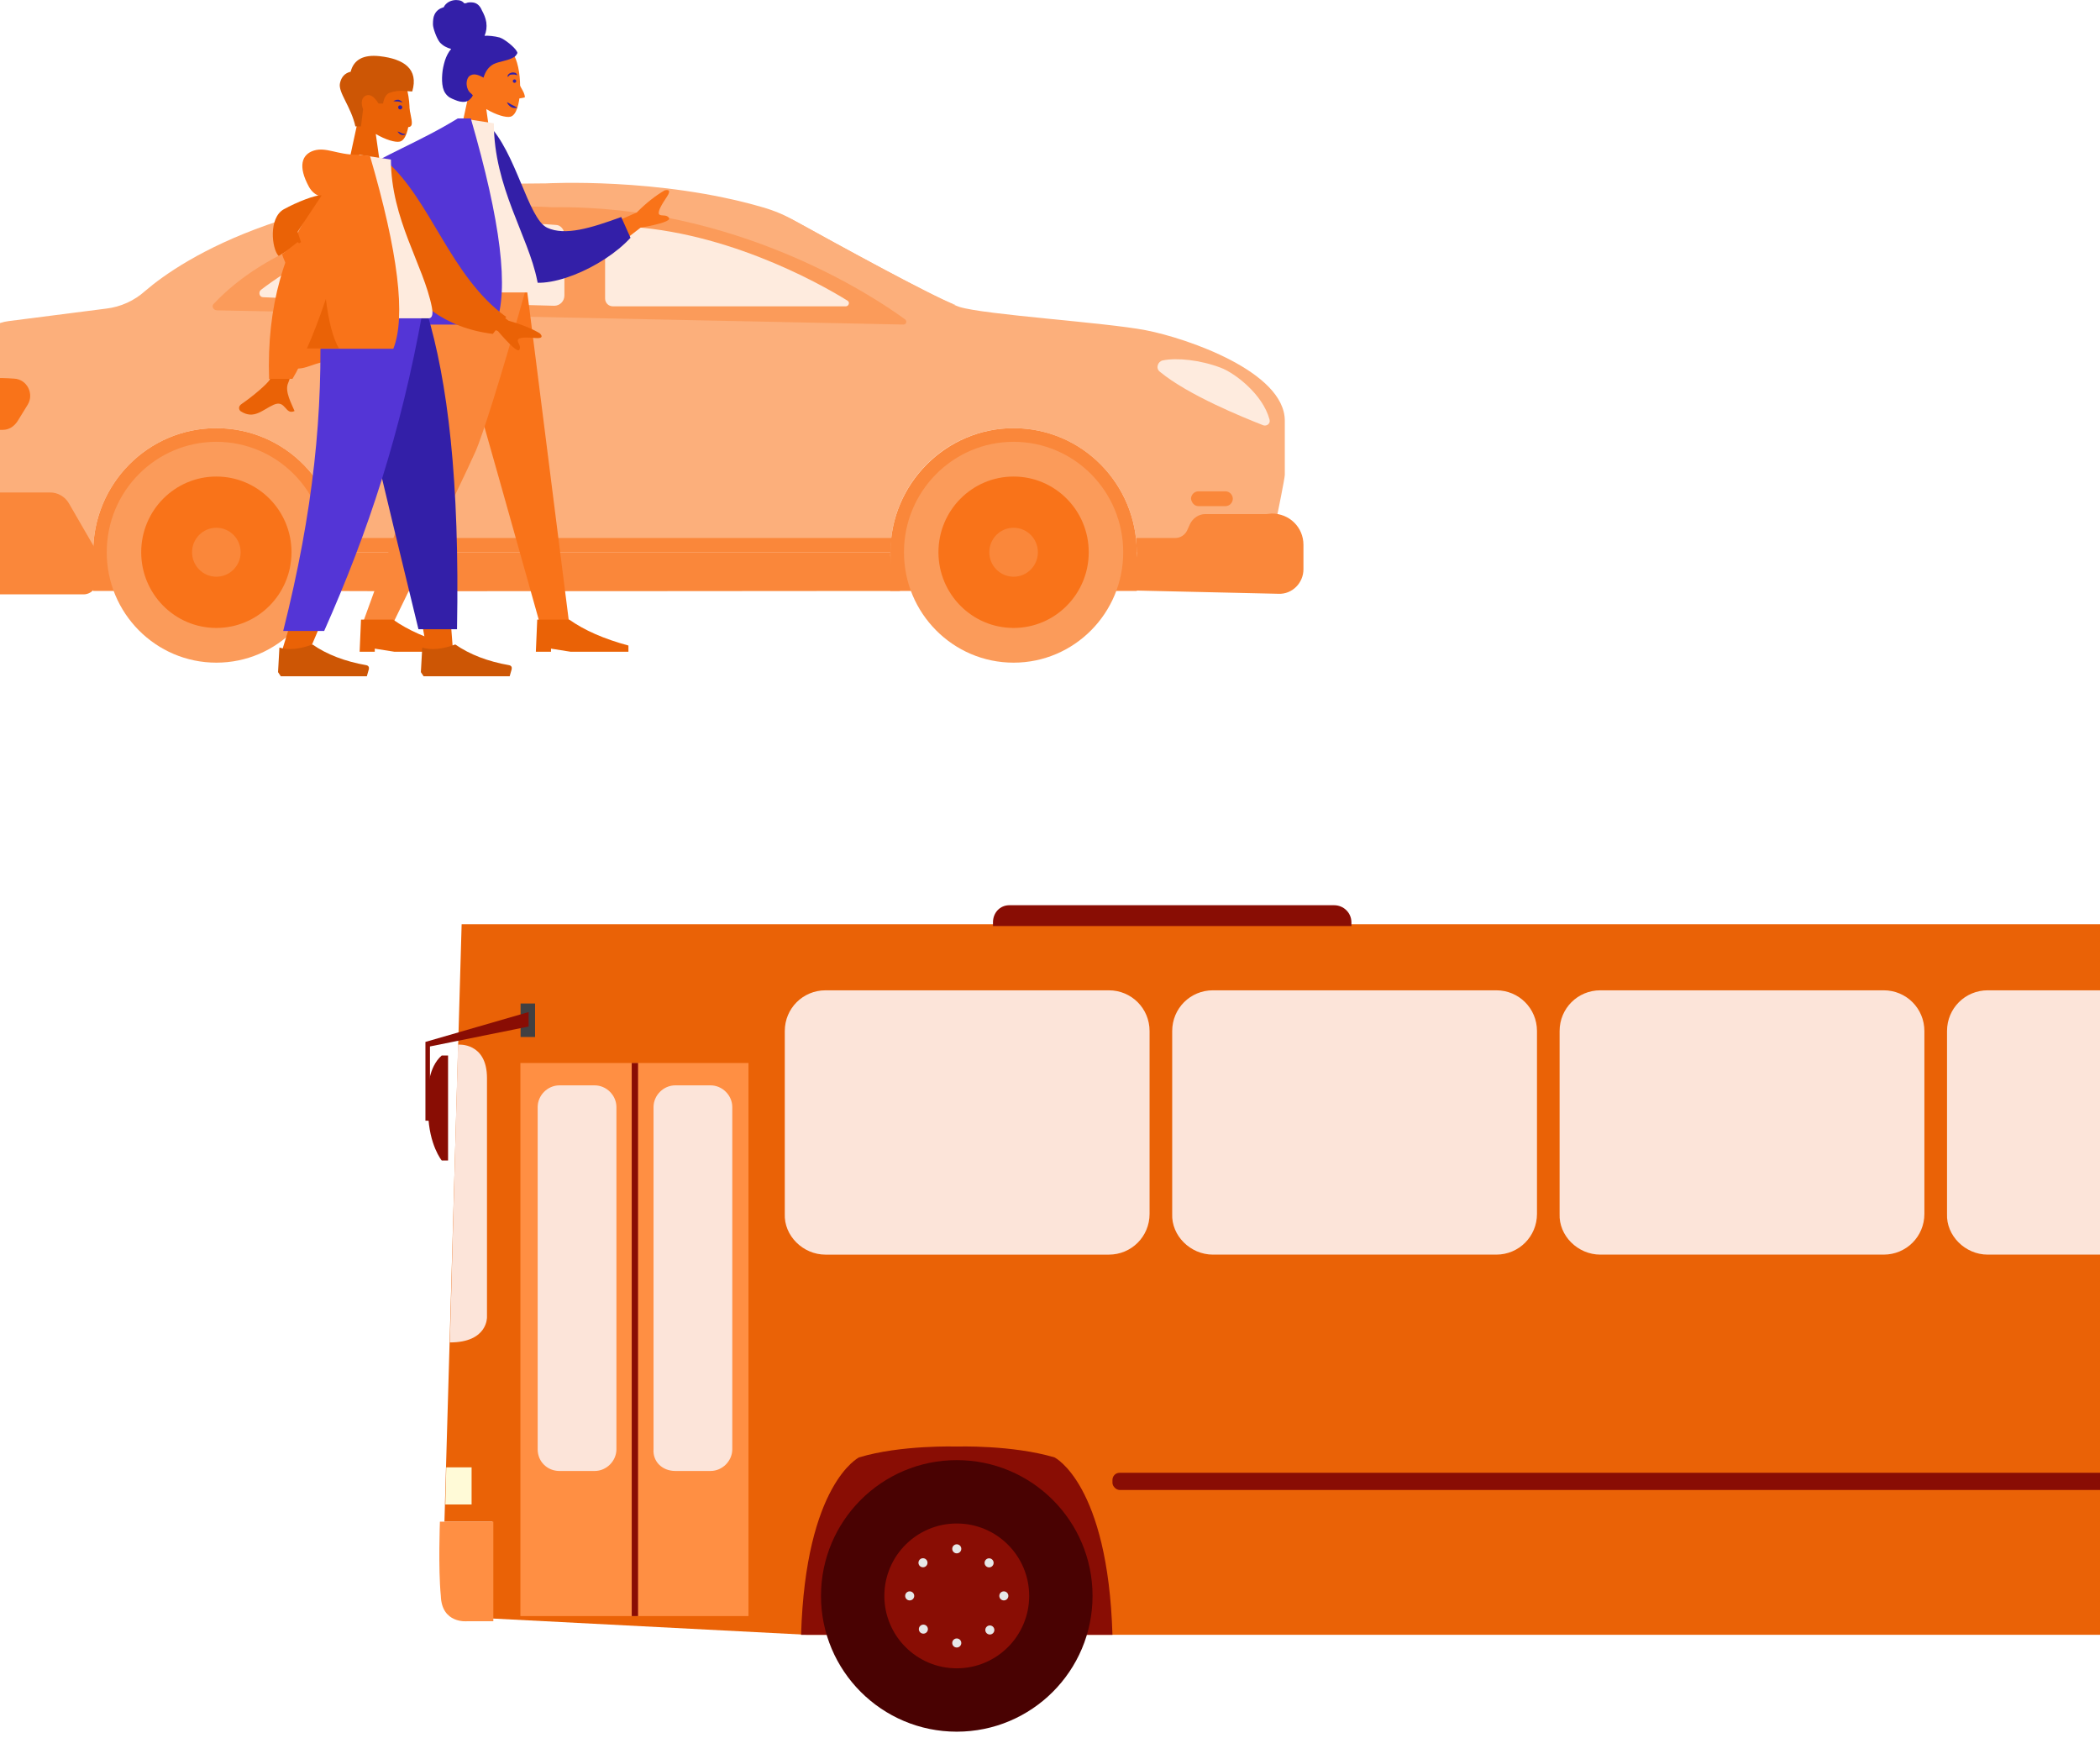
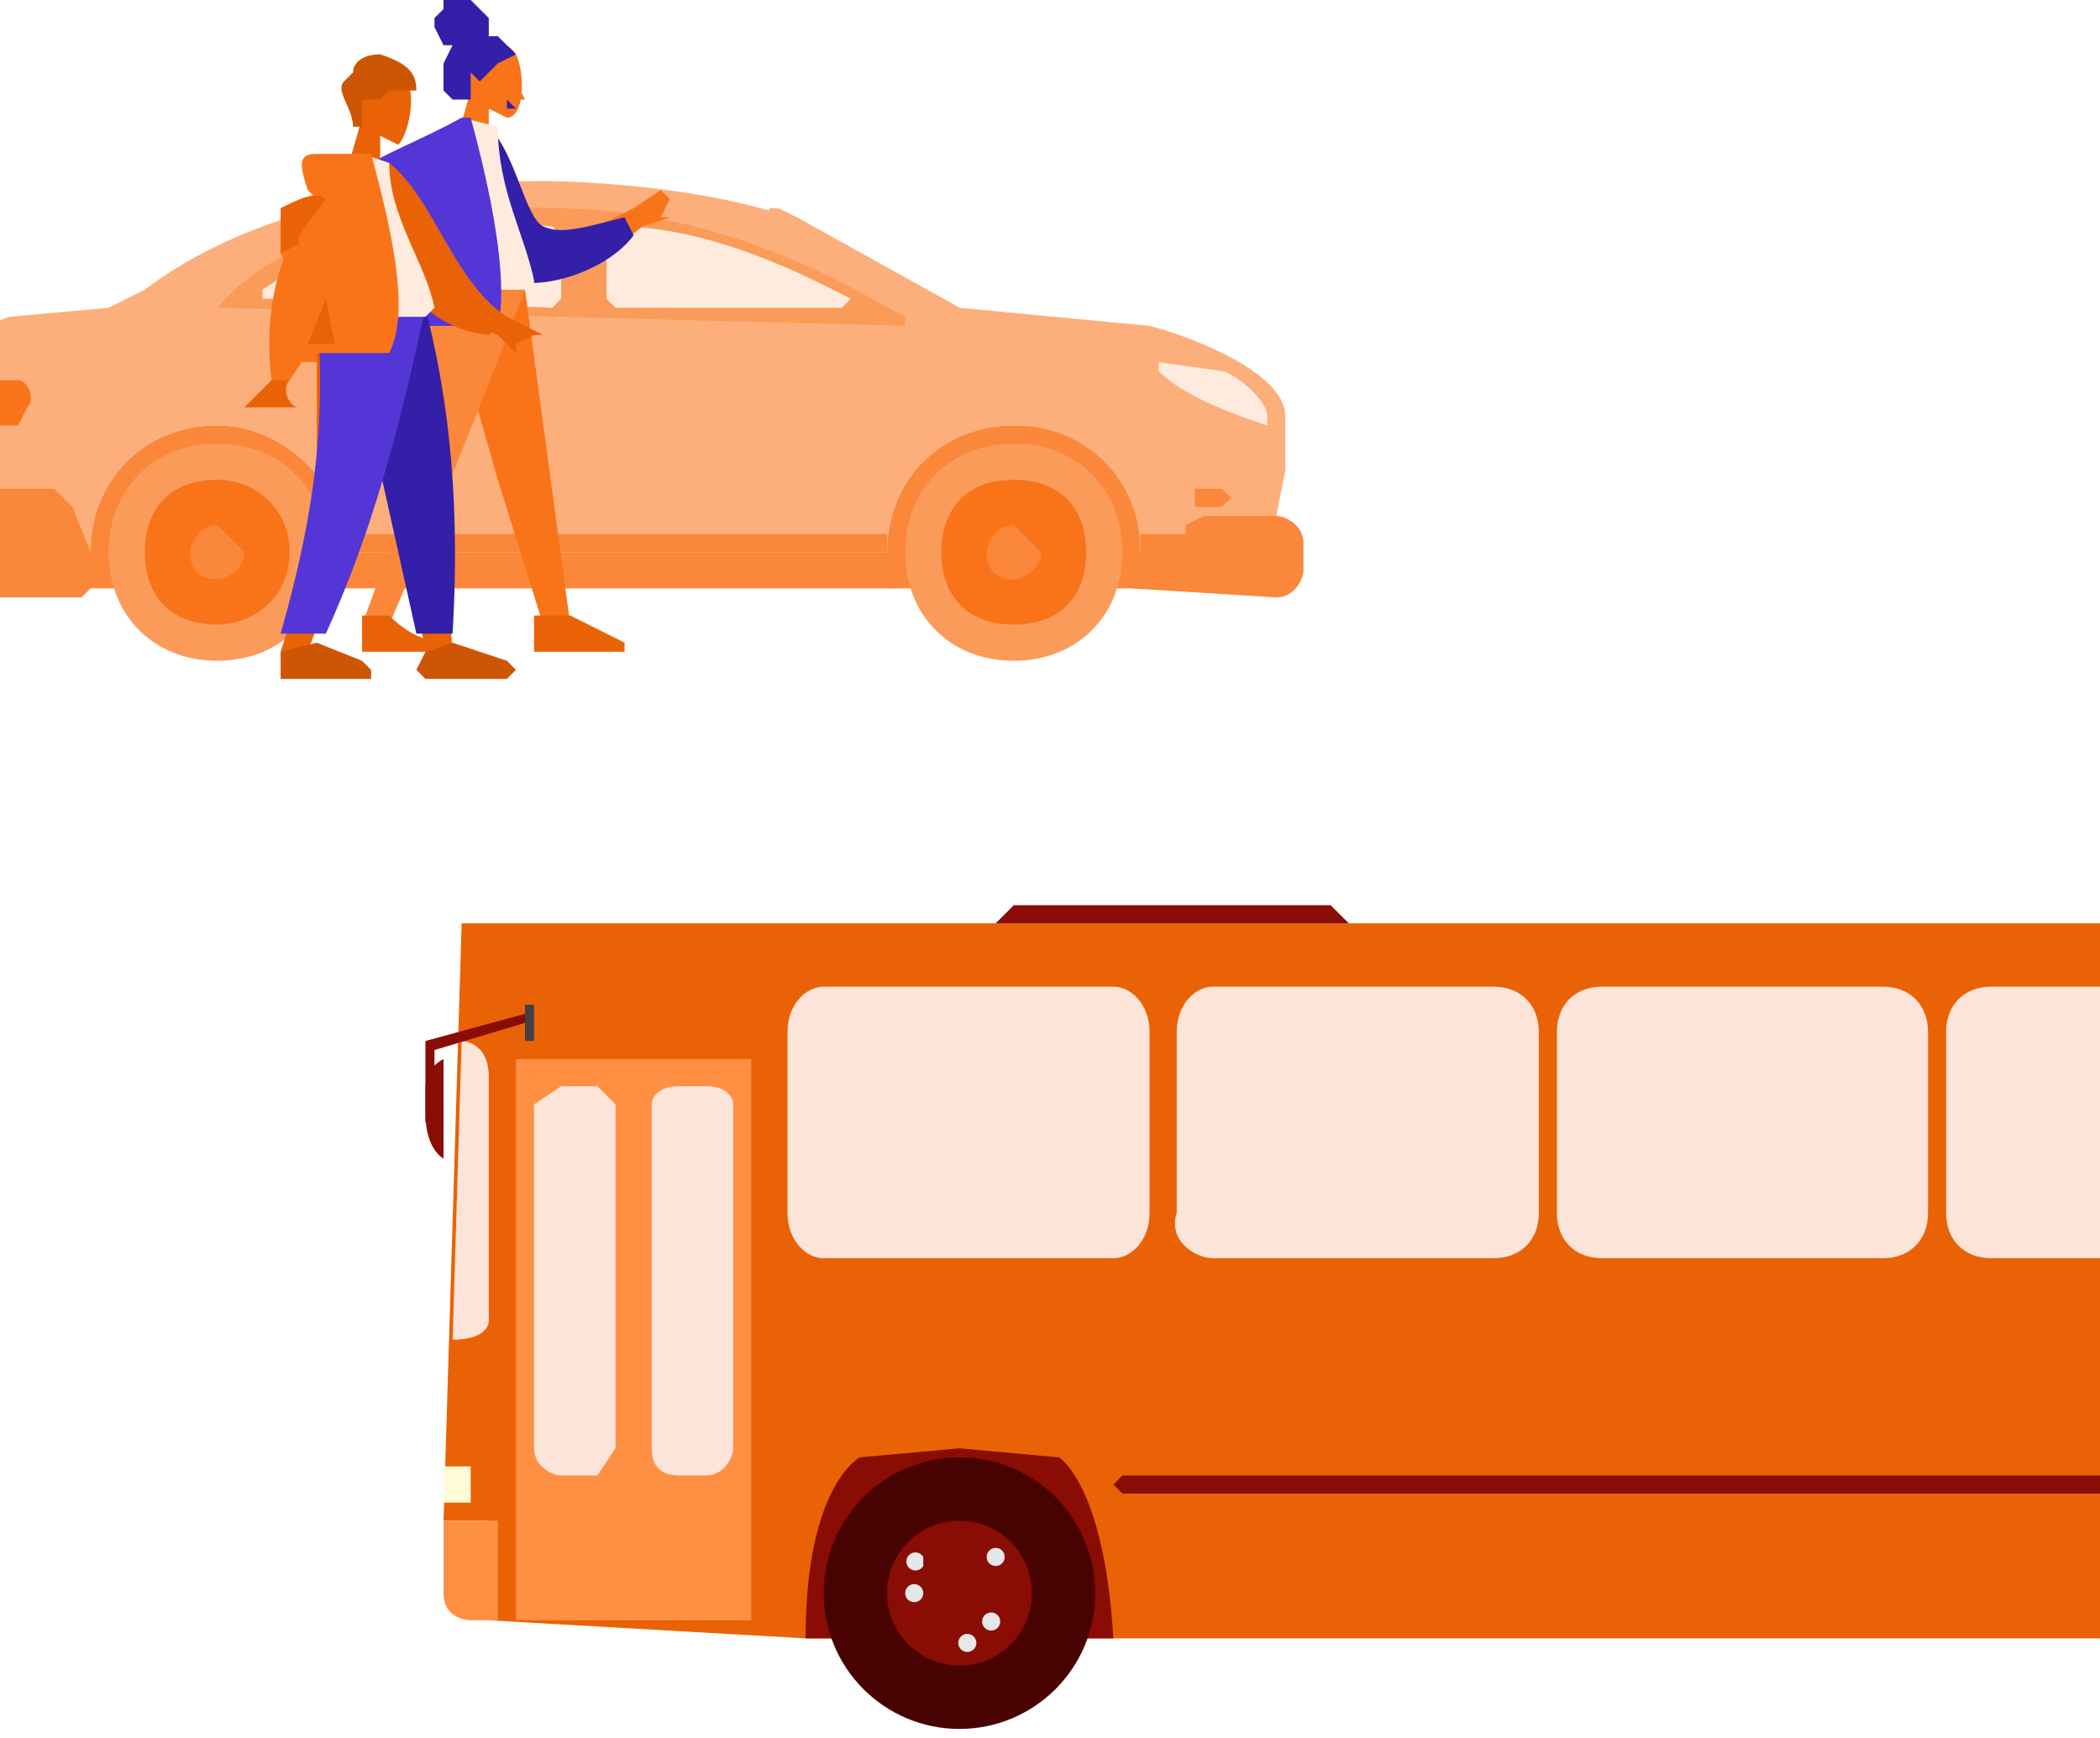
- <svg xmlns="http://www.w3.org/2000/svg" width="232" height="192" viewBox="0 0 232 192" fill="none">
-   <path d="M49.1 168.104H54.4V178.803L89.2 180.604H334.3L370.7 174.904L374.4 174.303C374.4 174.303 376.2 174.303 376.2 169.803C376.2 169.203 376.2 167.504 376.2 165.104C376 149.804 375.4 104.804 375.4 104.804C375.4 104.804 375.4 102.104 371.8 102.104C368.2 102.104 51 102.104 51 102.104L49.1 168.104Z" fill="#EA6206" />
-   <path d="M94.9 161.005C99.5 159.605 105.7 159.805 105.7 159.805C105.7 159.805 111.8 159.605 116.5 161.005C116.5 161.005 122.4 163.905 122.9 180.605H105.7H88.5C89 163.905 94.9 161.005 94.9 161.005Z" fill="#890D04" />
-   <path d="M105.7 191.305C113.984 191.305 120.7 184.589 120.7 176.305C120.7 168.02 113.984 161.305 105.7 161.305C97.416 161.305 90.7 168.02 90.7 176.305C90.7 184.589 97.416 191.305 105.7 191.305Z" fill="#490202" />
-   <path d="M105.7 184.305C110.118 184.305 113.7 180.723 113.7 176.305C113.7 171.886 110.118 168.305 105.7 168.305C101.282 168.305 97.7 171.886 97.7 176.305C97.7 180.723 101.282 184.305 105.7 184.305Z" fill="#890D04" />
-   <path d="M105.7 171.604C105.976 171.604 106.2 171.381 106.2 171.104C106.2 170.828 105.976 170.604 105.7 170.604C105.424 170.604 105.2 170.828 105.2 171.104C105.2 171.381 105.424 171.604 105.7 171.604Z" fill="#E6E7E8" />
-   <path d="M105.7 182.006C105.976 182.006 106.2 181.782 106.2 181.506C106.2 181.23 105.976 181.006 105.7 181.006C105.424 181.006 105.2 181.23 105.2 181.506C105.2 181.782 105.424 182.006 105.7 182.006Z" fill="#E6E7E8" />
-   <path d="M102.321 172.997C102.517 172.802 102.517 172.485 102.321 172.29C102.126 172.095 101.81 172.095 101.614 172.29C101.419 172.485 101.419 172.802 101.614 172.997C101.81 173.192 102.126 173.192 102.321 172.997Z" fill="#E6E7E8" />
-   <path d="M109.707 180.423C109.902 180.228 109.902 179.911 109.707 179.716C109.512 179.521 109.195 179.521 109 179.716C108.805 179.911 108.805 180.228 109 180.423C109.195 180.618 109.512 180.618 109.707 180.423Z" fill="#E6E7E8" />
-   <path d="M100.5 176.803C100.776 176.803 101 176.579 101 176.303C101 176.027 100.776 175.803 100.5 175.803C100.224 175.803 100 176.027 100 176.303C100 176.579 100.224 176.803 100.5 176.803Z" fill="#E6E7E8" />
-   <path d="M110.9 176.803C111.177 176.803 111.4 176.579 111.4 176.303C111.4 176.027 111.177 175.803 110.9 175.803C110.624 175.803 110.4 176.027 110.4 176.303C110.4 176.579 110.624 176.803 110.9 176.803Z" fill="#E6E7E8" />
-   <path d="M102.364 180.33C102.56 180.135 102.56 179.818 102.364 179.623C102.169 179.428 101.853 179.428 101.657 179.623C101.462 179.818 101.462 180.135 101.657 180.33C101.853 180.525 102.169 180.525 102.364 180.33Z" fill="#E6E7E8" />
-   <path d="M109.626 173.008C109.821 172.813 109.821 172.496 109.626 172.301C109.431 172.105 109.114 172.105 108.919 172.301C108.724 172.496 108.724 172.813 108.919 173.008C109.114 173.203 109.431 173.203 109.626 173.008Z" fill="#E6E7E8" />
-   <path d="M57.49 178.533L82.69 178.533L82.69 117.433L57.49 117.433L57.49 178.533Z" fill="#FF8F43" />
-   <path d="M69.791 178.533L70.491 178.533L70.491 117.433L69.791 117.433L69.791 178.533Z" fill="#890D04" />
-   <path d="M74.6 162.503H78.5C79.8 162.503 80.9 161.403 80.9 160.103V122.303C80.9 121.003 79.8 119.903 78.5 119.903H74.6C73.3 119.903 72.2 121.003 72.2 122.303V160.103C72.1 161.503 73.2 162.503 74.6 162.503Z" fill="#FCE4D9" />
-   <path d="M61.8 162.504H65.7C67 162.504 68.1 161.404 68.1 160.104V122.304C68.1 121.004 67 119.904 65.7 119.904H61.8C60.5 119.904 59.4 121.004 59.4 122.304V160.104C59.4 161.504 60.5 162.504 61.8 162.504Z" fill="#FCE4D9" />
-   <path d="M48.6 168.104H54.501V179.104H51.6C51.6 179.104 48.8 179.403 48.7 176.303C48.401 173.203 48.6 168.104 48.6 168.104Z" fill="#FF8F43" />
-   <path d="M49.3 162.104H52.1V166.204H49.2L49.3 162.104Z" fill="#FFFAD7" />
-   <path d="M50.6 115.404C50.6 115.404 53.8 115.104 53.8 119.104C53.8 123.104 53.8 145.504 53.8 145.504C53.8 145.504 53.9 148.304 49.7 148.304L50.6 115.404Z" fill="#FCE4D9" />
-   <path d="M57.513 114.561L59.113 114.561L59.113 110.861L57.513 110.861L57.513 114.561Z" fill="#414042" />
-   <path d="M58.4 111.805L47 115.105V123.805H47.5V115.605L58.4 113.405V111.805Z" fill="#890D04" />
-   <path d="M49.5 116.604V128.204H48.8C48.8 128.204 47.4 126.504 47.3 123.004V121.004V120.404C47.3 120.404 47.3 117.904 48.8 116.604H49.5Z" fill="#890D04" />
-   <path d="M219.6 138.603H250.9C253.4 138.603 255.4 136.603 255.4 134.103V113.903C255.4 111.403 253.4 109.403 250.9 109.403H219.6C217.1 109.403 215.1 111.403 215.1 113.903V134.103C215 136.503 217.1 138.603 219.6 138.603Z" fill="#FCE4D9" />
-   <path d="M176.799 138.603H208.099C210.599 138.603 212.599 136.603 212.599 134.103V113.903C212.599 111.403 210.599 109.403 208.099 109.403H176.799C174.299 109.403 172.299 111.403 172.299 113.903V134.103C172.199 136.503 174.299 138.603 176.799 138.603Z" fill="#FCE4D9" />
-   <path d="M134 138.603H165.3C167.8 138.603 169.8 136.603 169.8 134.103V113.903C169.8 111.403 167.8 109.403 165.3 109.403H134C131.5 109.403 129.5 111.403 129.5 113.903V134.103C129.4 136.503 131.5 138.603 134 138.603Z" fill="#FCE4D9" />
-   <path d="M91.2 138.604H122.5C125 138.604 127 136.604 127 134.104V113.904C127 111.404 125 109.404 122.5 109.404H91.2C88.7 109.404 86.7 111.404 86.7 113.904V134.104C86.6 136.504 88.7 138.604 91.2 138.604Z" fill="#FCE4D9" />
-   <path d="M111.5 100.004H147.4C148.4 100.004 149.3 100.804 149.3 101.904V102.304H109.7V101.904C109.7 100.804 110.5 100.004 111.5 100.004Z" fill="#890D04" />
-   <path d="M123.7 164.603H253.7C254.2 164.603 254.5 164.203 254.5 163.803V163.503C254.5 163.003 254.1 162.703 253.7 162.703H123.7C123.2 162.703 122.9 163.103 122.9 163.503V163.803C122.9 164.203 123.3 164.603 123.7 164.603Z" fill="#890D04" />
-   <path d="M0.93 35.476L11.729 34.093C13.352 33.904 14.85 33.212 16.036 32.143C20.218 28.559 32.952 20.258 60.355 20.258C60.355 20.258 72.839 19.566 84.262 22.899C85.573 23.276 86.759 23.779 87.945 24.471C92.252 26.861 103.675 33.149 105.985 33.904C108.794 34.784 122.027 35.602 126.584 36.482C131.141 37.363 141.94 41.073 141.94 46.481V52.455C141.94 52.833 141.128 56.795 141.128 56.795L139.443 57.612C139.505 59.499 138.007 61.008 136.135 61.008H125.585C125.585 53.399 119.468 47.299 111.978 47.299C104.425 47.299 98.37 53.462 98.37 61.008H37.509C37.509 53.399 31.392 47.299 23.901 47.299C16.348 47.299 10.293 53.462 10.293 61.008L-3.252 58.996V40.255C-3.315 37.866 -1.505 35.791 0.93 35.476Z" fill="#FCAF7B" />
-   <path d="M111.978 47.299C119.531 47.299 125.586 53.462 125.586 61.008V65.284H98.37V61.008C98.37 53.462 104.487 47.299 111.978 47.299Z" fill="#FA873A" />
-   <path d="M23.901 47.299C31.454 47.299 37.509 53.462 37.509 61.008V65.284H10.293V61.008C10.293 53.462 16.348 47.299 23.901 47.299Z" fill="#FA873A" />
-   <path d="M128.145 41.073C127.645 40.696 127.895 39.941 128.457 39.815C130.017 39.501 132.577 39.752 134.886 40.633C136.384 41.199 139.505 43.526 140.254 46.355C140.379 46.796 139.942 47.11 139.568 46.984C137.321 46.104 131.266 43.651 128.145 41.073Z" fill="#FEEBDE" />
-   <path d="M132.39 55.914H135.386C135.823 55.914 136.197 55.537 136.197 55.097C136.197 54.657 135.823 54.279 135.386 54.279H132.39C131.953 54.279 131.578 54.657 131.578 55.097C131.641 55.537 131.953 55.914 132.39 55.914Z" fill="#FA873A" />
-   <path d="M-3.314 41.828C-2.128 41.765 -0.131 41.702 1.554 41.828C2.99 41.89 3.802 43.526 3.053 44.72L1.929 46.544C1.554 47.11 0.993 47.487 0.306 47.487H-3.314V41.828Z" fill="#F97319" />
-   <path d="M111.978 73.207C118.666 73.207 124.088 67.745 124.088 61.008C124.088 54.27 118.666 48.808 111.978 48.808C105.29 48.808 99.868 54.27 99.868 61.008C99.868 67.745 105.29 73.207 111.978 73.207Z" fill="#FB9B5A" />
-   <path d="M111.978 69.372C116.563 69.372 120.28 65.628 120.28 61.008C120.28 56.389 116.563 52.645 111.978 52.645C107.393 52.645 103.676 56.389 103.676 61.008C103.676 65.628 107.393 69.372 111.978 69.372Z" fill="#F97319" />
-   <path d="M111.978 63.712C113.46 63.712 114.662 62.501 114.662 61.008C114.662 59.514 113.46 58.304 111.978 58.304C110.496 58.304 109.294 59.514 109.294 61.008C109.294 62.501 110.496 63.712 111.978 63.712Z" fill="#FA873A" />
-   <path d="M23.902 73.207C30.59 73.207 36.011 67.745 36.011 61.008C36.011 54.27 30.59 48.808 23.902 48.808C17.214 48.808 11.792 54.27 11.792 61.008C11.792 67.745 17.214 73.207 23.902 73.207Z" fill="#FB9B5A" />
-   <path d="M23.902 69.372C28.487 69.372 32.204 65.628 32.204 61.008C32.204 56.389 28.487 52.645 23.902 52.645C19.317 52.645 15.6 56.389 15.6 61.008C15.6 65.628 19.317 69.372 23.902 69.372Z" fill="#F97319" />
-   <path d="M23.902 63.712C25.384 63.712 26.586 62.501 26.586 61.008C26.586 59.514 25.384 58.304 23.902 58.304C22.419 58.304 21.218 59.514 21.218 61.008C21.218 62.501 22.419 63.712 23.902 63.712Z" fill="#FA873A" />
-   <path d="M84.762 23.339C85.012 23.339 85.262 23.402 85.574 23.402C86.385 23.716 87.197 24.093 87.946 24.471C92.066 26.735 102.677 32.583 105.611 33.715C98.745 32.457 87.946 25.98 84.638 23.905C84.263 23.779 84.45 23.339 84.762 23.339Z" fill="#FCAF7B" />
-   <path d="M37.447 59.435H98.495C98.433 59.939 98.433 60.505 98.433 61.008H37.51C37.51 60.505 37.51 59.939 37.447 59.435Z" fill="#FA873A" />
-   <path d="M99.805 35.854C100.117 35.854 100.242 35.477 99.993 35.288C96.497 32.709 81.204 22.585 60.979 22.899C60.979 22.899 35.386 21.013 23.589 33.59C23.339 33.842 23.589 34.282 23.963 34.282L99.805 35.854Z" fill="#FB9B5A" />
-   <path d="M66.848 25.667V32.961C66.848 33.464 67.222 33.842 67.722 33.842H93.439C93.751 33.842 93.939 33.402 93.626 33.213C90.38 31.201 79.457 25.101 67.659 24.975C67.16 24.912 66.848 25.226 66.848 25.667Z" fill="#FEEBDE" />
-   <path d="M62.353 25.918V32.647C62.353 33.276 61.853 33.779 61.229 33.779L38.071 33.15C37.447 33.15 37.01 32.647 37.01 32.018V28.245C37.01 27.742 37.322 27.302 37.821 27.176C40.63 26.358 50.493 23.969 61.416 24.849C61.916 24.849 62.353 25.352 62.353 25.918Z" fill="#FEEBDE" />
-   <path d="M35.387 28.873V32.646C35.387 32.898 35.2 33.087 34.95 33.087L29.082 32.835C28.645 32.835 28.52 32.269 28.833 32.017C30.143 31.011 32.578 29.313 34.825 28.433C35.075 28.37 35.387 28.559 35.387 28.873Z" fill="#FEEBDE" />
-   <path d="M37.509 61.008C37.509 61.008 37.571 63.712 36.635 65.284C36.635 65.347 99.431 65.284 99.431 65.284C99.431 65.284 98.245 62.957 98.37 61.008H37.509Z" fill="#FA873A" />
-   <path d="M125.586 61.008C125.586 60.505 125.523 59.939 125.523 59.435H129.83C130.392 59.435 130.892 59.121 131.141 58.618L131.453 57.926C131.766 57.234 132.452 56.794 133.139 56.794H139.88L140.505 56.731C142.44 56.731 144 58.241 144 60.19V62.894C144 64.403 142.752 65.661 141.254 65.598L124.712 65.221C124.712 65.284 125.523 63.712 125.586 61.008Z" fill="#FA873A" />
-   <path d="M-5 55.915C-5 55.097 -4.313 54.405 -3.502 54.405H5.549C6.361 54.405 7.172 54.846 7.609 55.6L10.48 60.568C10.605 60.82 10.73 61.134 10.73 61.449V64.153C10.73 64.97 10.043 65.662 9.232 65.662H-1.629C-2.316 65.662 -2.94 65.222 -3.127 64.53L-4.938 57.675C-4.938 57.55 -5 57.487 -5 57.361V55.915Z" fill="#FA873A" />
-   <path d="M49.123 31.654L55.207 53.127L59.656 68.945H62.888L58.173 31.654H49.123Z" fill="#F97319" />
-   <path d="M47.488 31.654C47.336 42.734 46.879 48.733 46.727 49.765C46.575 50.758 44.332 57.177 40.035 68.945H43.381C48.895 57.636 51.937 51.255 52.583 49.765C53.229 48.275 55.206 42.238 58.172 31.654H47.488Z" fill="#FA873A" />
-   <path d="M39.731 72.001L39.883 68.448H43.42C45.093 69.633 47.26 70.588 49.96 71.314V72.001H43.572L41.404 71.658V72.001H39.731Z" fill="#EA6206" />
-   <path d="M59.199 72.001L59.351 68.448H62.888C64.561 69.633 66.728 70.588 69.427 71.314V72.001H63.04L60.872 71.658V72.001H59.199Z" fill="#EA6206" />
-   <path d="M51.785 10.412C51.024 9.495 50.492 8.387 50.568 7.126C50.834 3.534 55.815 4.299 56.804 6.133C57.792 7.966 57.678 12.59 56.386 12.895C55.891 13.01 54.827 12.704 53.724 12.055L54.408 16.907H50.378L51.785 10.412Z" fill="#F97319" />
-   <path d="M55.207 4.145C54.674 3.992 53.876 3.916 53.534 3.954C53.724 3.496 53.8 2.999 53.724 2.464C53.648 1.967 53.458 1.547 53.229 1.127C53.153 0.936 53.039 0.745 52.887 0.592C52.735 0.439 52.545 0.325 52.317 0.286C52.089 0.248 51.861 0.248 51.67 0.286C51.556 0.325 51.48 0.363 51.404 0.363C51.29 0.401 51.252 0.325 51.176 0.248C51.024 0.095 50.758 0.019 50.568 0.019C50.34 -0.019 50.074 0.019 49.845 0.095C49.617 0.172 49.427 0.286 49.237 0.477C49.161 0.554 49.085 0.668 49.047 0.745C49.047 0.783 49.009 0.821 48.971 0.821C48.933 0.821 48.895 0.821 48.857 0.859C48.477 0.974 48.134 1.28 47.982 1.662C47.868 1.891 47.83 2.273 47.83 2.693C47.83 3.114 48.248 4.26 48.59 4.68C48.933 5.062 49.389 5.292 49.845 5.406C49.541 5.75 49.313 6.209 49.161 6.667C49.009 7.164 48.895 7.66 48.857 8.195C48.819 8.692 48.819 9.189 48.933 9.685C49.047 10.144 49.275 10.488 49.655 10.755C49.845 10.87 50.035 10.946 50.226 11.023C50.416 11.099 50.606 11.175 50.796 11.214C51.176 11.29 51.594 11.29 51.899 10.985C52.013 10.87 52.127 10.755 52.203 10.602C52.241 10.564 52.241 10.526 52.203 10.488C52.165 10.45 52.089 10.373 52.051 10.335C51.746 10.106 51.594 9.762 51.556 9.38C51.518 8.998 51.632 8.463 52.013 8.31C52.469 8.081 53.001 8.348 53.42 8.577C53.61 7.928 53.952 7.393 54.522 7.087C55.169 6.782 55.891 6.743 56.538 6.438C56.69 6.361 56.88 6.285 56.994 6.132C57.032 6.056 57.108 5.979 57.146 5.903C57.184 5.788 57.108 5.712 57.07 5.635C56.842 5.215 55.777 4.336 55.207 4.145Z" fill="#331FA8" />
-   <path d="M57.261 8.807C57.261 9.494 57.983 10.068 57.983 10.755C57.717 10.832 57.413 10.87 57.147 10.908" fill="#F97319" />
-   <path d="M57.147 11.901C56.918 11.978 56.652 11.94 56.462 11.825C56.272 11.71 56.082 11.519 56.006 11.29C56.234 11.405 56.386 11.481 56.576 11.596C56.728 11.672 56.918 11.748 57.147 11.901Z" fill="#331FA8" />
-   <path d="M56.082 8.501C56.044 8.386 56.12 8.233 56.234 8.157C56.31 8.08 56.462 8.042 56.576 8.004C56.691 8.004 56.805 8.004 56.919 8.042C57.033 8.08 57.109 8.195 57.147 8.31C57.033 8.271 56.957 8.271 56.843 8.233C56.767 8.233 56.653 8.233 56.576 8.233C56.5 8.233 56.424 8.271 56.31 8.271C56.272 8.386 56.158 8.424 56.082 8.501Z" fill="#331FA8" />
-   <path d="M56.843 9.151C56.947 9.151 57.033 9.065 57.033 8.96C57.033 8.854 56.947 8.769 56.843 8.769C56.737 8.769 56.652 8.854 56.652 8.96C56.652 9.065 56.737 9.151 56.843 9.151Z" fill="#331FA8" />
-   <path d="M64.257 26.153L70.34 23.478C71.405 22.408 72.432 21.606 73.42 21.033C73.724 20.956 74.219 20.918 73.686 21.721C73.154 22.523 72.622 23.363 72.812 23.669C73.04 23.937 73.648 23.631 73.915 24.09C74.067 24.395 73.04 24.739 70.758 25.159L66.196 28.674L64.257 26.153ZM39.655 26.917L43.078 27.605C39.617 34.1 37.754 37.5 37.526 37.921C36.956 38.799 37.488 40.404 37.678 41.245C36.461 41.512 36.956 39.678 35.397 40.06C33.99 40.404 32.773 41.321 31.48 40.099C31.328 39.946 31.214 39.487 31.747 39.258C33.115 38.647 35.169 37.539 35.473 37.118C35.929 36.469 37.298 33.106 39.655 26.917Z" fill="#F97319" />
-   <path d="M52.431 13.965L53.876 13.697C57.032 16.792 58.324 24.166 60.454 25.16C62.431 26.076 65.283 25.198 68.629 23.975L69.655 26.268C66.613 29.592 60.111 32.381 57.488 30.776C53.267 28.293 52.279 19.161 52.431 13.965Z" fill="#331FA8" />
-   <path d="M46.119 32.304C51.937 32.304 56.233 32.304 58.971 32.304C59.541 32.304 59.465 31.464 59.351 31.005C58.363 26.038 54.56 20.689 54.56 13.621L50.872 13.048C47.792 18.015 46.727 24.128 46.119 32.304Z" fill="#FEEBDE" />
-   <path d="M44.827 27.299C42.203 32.037 39.998 35.476 38.21 37.539L32.494 29.806C34.243 18.993 42.279 18.206 50.568 13.086H50.606H52.013C55.321 24.472 56.272 32.075 54.751 35.858H43.191C43.458 33.069 44.028 30.165 44.827 27.299Z" fill="#5435D6" />
-   <path d="M38.093 34.441L44.252 55.723L47.142 71.732H50.032L47.142 34.441H38.093Z" fill="#EA6206" />
-   <path d="M35.317 34.441C35.736 45.522 35.583 51.52 35.469 52.552C35.355 53.545 34.823 60.27 31.097 72.076H34.1C39.006 60.766 40.755 54.042 41.287 52.552C41.857 51.062 43.53 45.025 45.964 34.441H35.317Z" fill="#EA6206" />
-   <path d="M37.941 34.441C39.538 41.777 42.314 53.469 46.23 69.516H50.489C50.793 53.01 49.462 42.159 47.143 34.441H37.941Z" fill="#331FA8" />
-   <path d="M35.318 34.441C35.736 45.522 34.633 56.411 31.287 69.707H35.812C40.755 58.589 44.291 47.738 46.687 34.441H35.318Z" fill="#5435D6" />
-   <path d="M30.717 74.254L30.869 71.541C31.858 71.847 33.074 71.732 34.519 71.197C36.116 72.305 38.093 73.069 40.489 73.49C40.679 73.528 40.793 73.681 40.755 73.872V73.91L40.527 74.712H34.519H31.021L30.717 74.254Z" fill="#CD5605" />
-   <path d="M46.496 74.254L46.648 71.541C47.637 71.847 48.853 71.732 50.298 71.197C51.895 72.305 53.873 73.069 56.268 73.49C56.458 73.528 56.572 73.681 56.534 73.872V73.91L56.306 74.712H50.298H46.8L46.496 74.254Z" fill="#CD5605" />
-   <path d="M39.576 13.159C38.815 12.242 38.283 11.134 38.359 9.873C38.625 6.281 43.606 7.046 44.595 8.88C45.584 10.714 45.469 15.337 44.177 15.642C43.682 15.757 42.618 15.451 41.515 14.802L42.2 19.654H38.169L39.576 13.159Z" fill="#EA6206" />
-   <path d="M39.271 13.999C38.777 11.745 37.332 10.217 37.56 9.185C37.712 8.497 38.093 8.077 38.739 7.924C39.081 6.587 40.146 6.014 41.933 6.205C44.633 6.51 46.268 7.618 45.545 10.102C44.899 10.102 44.1 9.873 43.036 10.255C42.694 10.369 42.427 10.79 42.313 11.439H41.819C41.325 10.637 40.868 10.369 40.412 10.56C39.956 10.79 39.842 11.286 40.108 12.089L39.88 13.961H39.271V13.999Z" fill="#CD5605" />
-   <path d="M45.127 11.708C45.28 12.205 45.394 12.74 45.47 13.236C45.546 13.809 45.508 14.115 44.823 14.039" fill="#EA6206" />
-   <path d="M44.481 11.325C44.291 11.287 44.139 11.249 43.986 11.211C43.834 11.211 43.644 11.211 43.454 11.172C43.53 11.134 43.606 11.096 43.72 11.058C43.796 11.02 43.91 11.02 44.025 11.02C44.176 11.058 44.367 11.172 44.481 11.325Z" fill="#331FA8" />
-   <path d="M44.215 12.089C44.34 12.089 44.443 11.987 44.443 11.86C44.443 11.733 44.34 11.631 44.215 11.631C44.089 11.631 43.986 11.733 43.986 11.86C43.986 11.987 44.089 12.089 44.215 12.089Z" fill="#331FA8" />
-   <path d="M44.823 14.841C44.671 14.917 44.48 14.955 44.29 14.879C44.1 14.803 44.024 14.65 43.91 14.535C43.986 14.535 44.1 14.573 44.176 14.612C44.252 14.65 44.328 14.688 44.404 14.726C44.48 14.764 44.671 14.764 44.823 14.841Z" fill="#331FA8" />
-   <path d="M51.173 31.729L56.192 35.435C57.561 35.817 58.701 36.275 59.614 36.81C59.842 37.001 60.108 37.421 59.196 37.345C58.283 37.269 57.333 37.23 57.218 37.536C57.104 37.842 57.637 38.224 57.37 38.644C57.218 38.911 56.42 38.224 55.013 36.581L50.032 34.518L51.173 31.729ZM31.819 31.843H35.127C33.074 38.453 32.009 41.968 31.819 42.35C31.439 43.267 32.237 44.643 32.541 45.407C31.477 45.904 31.591 44.108 30.222 44.719C28.967 45.292 28.055 46.362 26.61 45.445C26.419 45.33 26.229 44.91 26.724 44.605C27.902 43.802 29.575 42.388 29.803 41.93C30.108 41.357 30.792 37.995 31.819 31.843Z" fill="#EA6206" />
-   <path d="M41.211 17.935L42.58 17.706C47.637 22.1 49.729 30.544 55.926 35.014L54.444 36.886C43.645 35.549 40.983 25.233 41.211 17.935Z" fill="#EA6206" />
-   <path d="M35.241 35.167C40.717 35.167 44.747 35.167 47.333 35.167C47.903 35.167 47.789 34.365 47.713 33.944C46.8 29.283 43.188 24.239 43.188 17.63L39.69 17.095C36.8 21.756 35.812 27.487 35.241 35.167Z" fill="#FEEBDE" />
-   <path d="M35.354 21.68C34.86 21.527 34.442 21.183 34.137 20.648C32.883 18.356 33.339 17.057 34.67 16.636C36.039 16.216 37.255 17.095 39.423 17.095C39.537 17.095 39.651 17.095 39.765 17.133L40.868 17.209C43.986 27.869 44.86 34.976 43.453 38.529H33.947C33.377 39.867 32.845 40.974 32.312 41.853H29.727C29.46 33.906 31.362 27.182 35.354 21.68Z" fill="#F97319" />
-   <path d="M36.001 33.027C36.306 35.549 36.8 37.383 37.446 38.491H33.91C34.595 36.963 35.279 35.167 36.001 33.027Z" fill="#EA6206" />
-   <path d="M31.353 23.12C32.722 22.355 34.965 21.464 35.536 21.591L32.874 25.603L33.254 26.749L30.783 28.278C30.022 27.514 29.642 24.075 31.353 23.12Z" fill="#EA6206" />
-   <path d="M33.444 31.334C32.228 30.723 31.417 28.914 31.163 28.086L32.874 26.749C33.064 26.876 33.597 27.284 34.205 27.895C34.965 28.659 34.965 29.041 34.775 29.041C34.585 29.041 33.444 28.659 33.635 29.041C33.787 29.347 34.585 30.825 34.965 31.525C34.965 31.716 34.661 31.945 33.444 31.334Z" fill="#F97319" />
+ <svg xmlns="http://www.w3.org/2000/svg" width="232" height="192" fill="none">
+   <path d="M49 168h5v11l35 2h245l37-6 3-1s2 0 2-4v-5l-1-60s0-3-3-3H51l-2 66z" fill="#EA6206" />
+   <path d="M95 161l11-1 11 1s5 3 6 20H89c0-17 6-20 6-20z" fill="#890D04" />
+   <path d="M106 191a15 15 0 100-30 15 15 0 000 30z" fill="#490202" />
+   <path d="M106 184a8 8 0 100-16 8 8 0 000 16z" fill="#890D04" />
+   <path d="M106 172v-1 1zM106 182a1 1 0 100-1 1 1 0 000 1zM102 173v-1a1 1 0 100 1zM110 180a1 1 0 10-1 0 1 1 0 001 0zM101 177a1 1 0 10-1-1 1 1 0 001 1zM111 177v-1 1zM102 180c1 0 1 0 0 0zM110 173a1 1 0 10-1-1 1 1 0 001 1z" fill="#E6E7E8" />
+   <path d="M57 179h26v-62H57v62z" fill="#FF8F43" />
+   <path d="M70 179v-62 62z" fill="#890D04" />
+   <path d="M75 163h3c2 0 3-2 3-3v-38c0-1-1-2-3-2h-3c-2 0-3 1-3 2v38c0 2 1 3 3 3zM62 163h4l2-3v-38l-2-2h-4l-3 2v38c0 2 2 3 3 3z" fill="#FCE4D9" />
+   <path d="M49 168h6v11h-3s-3 0-3-3v-8z" fill="#FF8F43" />
+   <path d="M49 162h3v4h-3v-4z" fill="#FFFAD7" />
+   <path d="M51 115s3 0 3 4v27s0 2-4 2l1-33z" fill="#FCE4D9" />
+   <path d="M58 115h1v-4h-1v4z" fill="#414042" />
+   <path d="M58 112l-11 3v9h1v-8l10-3v-1z" fill="#890D04" />
+   <path d="M49 117v11s-2-1-2-5v-3s0-2 2-3z" fill="#890D04" />
+   <path d="M220 139h31c2 0 4-2 4-5v-20c0-3-2-5-4-5h-31c-3 0-5 2-5 5v20c0 3 2 5 5 5zM177 139h31c3 0 5-2 5-5v-20c0-3-2-5-5-5h-31c-3 0-5 2-5 5v20c0 3 2 5 5 5zM134 139h31c3 0 5-2 5-5v-20c0-3-2-5-5-5h-31c-2 0-4 2-4 5v20c-1 3 2 5 4 5zM91 139h32c2 0 4-2 4-5v-20c0-3-2-5-4-5H91c-2 0-4 2-4 5v20c0 3 2 5 4 5z" fill="#FCE4D9" />
+   <path d="M112 100h35l2 2h-39l2-2zM124 165h130l1-1-1-1H124l-1 1 1 1z" fill="#890D04" />
+   <path d="M1 35l11-1 4-2c4-3 17-12 44-12 0 0 13 0 24 3l4 1 18 10 21 2c4 1 15 5 15 10v6l-1 5-2 1c1 1-1 3-3 3h-10c0-8-7-14-14-14-8 0-14 6-14 14H38c0-8-7-14-14-14-8 0-14 6-14 14l-13-2V40c0-2 1-4 4-5z" fill="#FCAF7B" />
+   <path d="M112 47c8 0 14 6 14 14v4H98v-4c0-8 6-14 14-14zM24 47c7 0 14 6 14 14v4H10v-4c0-8 6-14 14-14z" fill="#FA873A" />
+   <path d="M128 41v-1l7 1c1 0 5 3 5 5v1c-3-1-9-3-12-6z" fill="#FEEBDE" />
+   <path d="M132 56h3l1-1-1-1h-3v2z" fill="#FA873A" />
+   <path d="M-3 42h5c1 0 2 2 1 3l-1 2h-5v-5z" fill="#F97319" />
+   <path d="M112 73c7 0 12-5 12-12s-5-12-12-12-12 5-12 12 5 12 12 12z" fill="#FB9B5A" />
+   <path d="M112 69c5 0 8-3 8-8s-3-8-8-8-8 3-8 8 3 8 8 8z" fill="#F97319" />
+   <path d="M112 64c1 0 3-1 3-3l-3-3c-2 0-3 2-3 3 0 2 1 3 3 3z" fill="#FA873A" />
+   <path d="M24 73c7 0 12-5 12-12s-5-12-12-12-12 5-12 12 5 12 12 12z" fill="#FB9B5A" />
+   <path d="M24 69c4 0 8-3 8-8s-4-8-8-8c-5 0-8 3-8 8s3 8 8 8z" fill="#F97319" />
+   <path d="M24 64c1 0 3-1 3-3l-3-3c-2 0-3 2-3 3 0 2 1 3 3 3z" fill="#FA873A" />
+   <path d="M85 23h1l2 1 18 10c-7-2-18-8-21-10v-1z" fill="#FCAF7B" />
+   <path d="M37 59h61v2H38l-1-2z" fill="#FA873A" />
+   <path d="M100 36v-1c-4-2-19-12-39-12 0 0-26-2-37 11-1 0 0 0 0 0l76 2z" fill="#FB9B5A" />
+   <path d="M67 26v7l1 1h25l1-1c-4-2-15-8-26-8l-1 1zM62 26v7l-1 1-23-1-1-1v-4l1-1c3-1 12-3 23-2l1 1zM35 29v4h-6v-1l6-4v1z" fill="#FEEBDE" />
+   <path d="M38 61l-1 4h62l-1-4H38zM126 61v-2h5v-1l2-1h8c1 0 3 1 3 3v3c0 1-1 3-3 3l-16-1 1-4zM-5 56l1-2H6l2 2 2 5h1v3l-2 2H-2l-1-1-2-7v-2z" fill="#FA873A" />
+   <path d="M49 32l6 21 5 16h3l-5-37h-9z" fill="#F97319" />
+   <path d="M47 32v18l-7 19h3a911 911 0 0015-37H47z" fill="#FA873A" />
+   <path d="M40 72v-4h3c2 2 4 3 7 3v1H40zM59 72v-4h4l6 3v1H59z" fill="#EA6206" />
+   <path d="M52 10c-1-1-2-2-1-3 0-3 5-3 6-1s1 7-1 7l-2-1v5h-4l2-7z" fill="#F97319" />
+   <path d="M55 4h-1V2l-1-1-1-1h-1a2 2 0 00-2 0v1l-1 1v1l1 2h1l-1 2v3l1 1h2v-1-1-1l1 1 2-2 2-1-2-2z" fill="#331FA8" />
+   <path d="M57 9l1 2h-1" fill="#F97319" />
+   <path d="M57 12h-1v-1l1 1zM56 9V8h0v1zM57 9z" fill="#331FA8" />
+   <path d="M64 26l6-3 3-2 1 1-1 2h1l-3 1-5 4-2-3zm-24 1l3 1-5 10v3c-2 1-1-1-3-1h-4l1-1 3-2 5-10z" fill="#F97319" />
+   <path d="M52 14h2c3 3 4 10 6 11s5 0 9-1l1 2c-3 4-10 6-13 5-4-3-5-12-5-17z" fill="#331FA8" />
+   <path d="M46 32h13v-1c-1-5-4-10-4-17l-4-1c-3 5-4 11-5 19z" fill="#FEEBDE" />
+   <path d="M45 27l-7 11-6-8c2-11 10-12 19-17h1c3 11 4 19 3 23H43l2-9z" fill="#5435D6" />
+   <path d="M38 34l6 22 3 16h3l-3-38h-9z" fill="#EA6206" />
+   <path d="M35 34v19c0 1 0 7-4 19h3l7-19 5-19H35z" fill="#EA6206" />
+   <path d="M38 34l8 36h4c1-17-1-28-3-36h-9z" fill="#331FA8" />
+   <path d="M35 34c1 12 0 22-4 36h5c5-11 8-22 11-36H35z" fill="#5435D6" />
+   <path d="M31 74v-2l4-1 5 2 1 1v1H31v-1zM46 74l1-2 3-1 6 2 1 1-1 1h-9l-1-1z" fill="#CD5605" />
+   <path d="M40 13l-2-3c1-4 6-3 7-1s0 6-1 7l-2-1v5h-4l2-7z" fill="#EA6206" />
+   <path d="M39 14c0-2-2-4-1-5l1-1c0-1 1-2 3-2 3 1 4 2 4 4h-3l-1 1h-2v3h-1z" fill="#CD5605" />
+   <path d="M45 12v2" fill="#EA6206" />
+   <path d="M44 11h-1 1zM44 12zM45 15h-1 1z" fill="#331FA8" />
+   <path d="M51 32l5 3 4 2h-1l-2 1v1l-2-2-5-2 1-3zm-19 0h3l-3 10c-1 1 0 3 1 3h-6c-1 0-1 0 0 0l3-3 2-10z" fill="#EA6206" />
+   <path d="M41 18h2c5 4 7 13 13 17l-2 2c-10-1-13-12-13-19z" fill="#EA6206" />
+   <path d="M35 35h12l1-1c-1-5-5-10-5-16l-3-1c-3 5-4 10-5 18z" fill="#FEEBDE" />
+   <path d="M35 22l-1-1c-1-3-1-4 1-4h6c3 11 4 18 2 22h-9l-2 3h-2c-1-8 1-15 5-20z" fill="#F97319" />
+   <path d="M36 33l1 5h-3l2-5zM31 23c2-1 4-2 5-1l-3 4v1l-2 1v-5z" fill="#EA6206" />
+   <path d="M33 31l-2-3 2-1 1 1 1 1h-1l1 3-2-1z" fill="#F97319" />
</svg>
